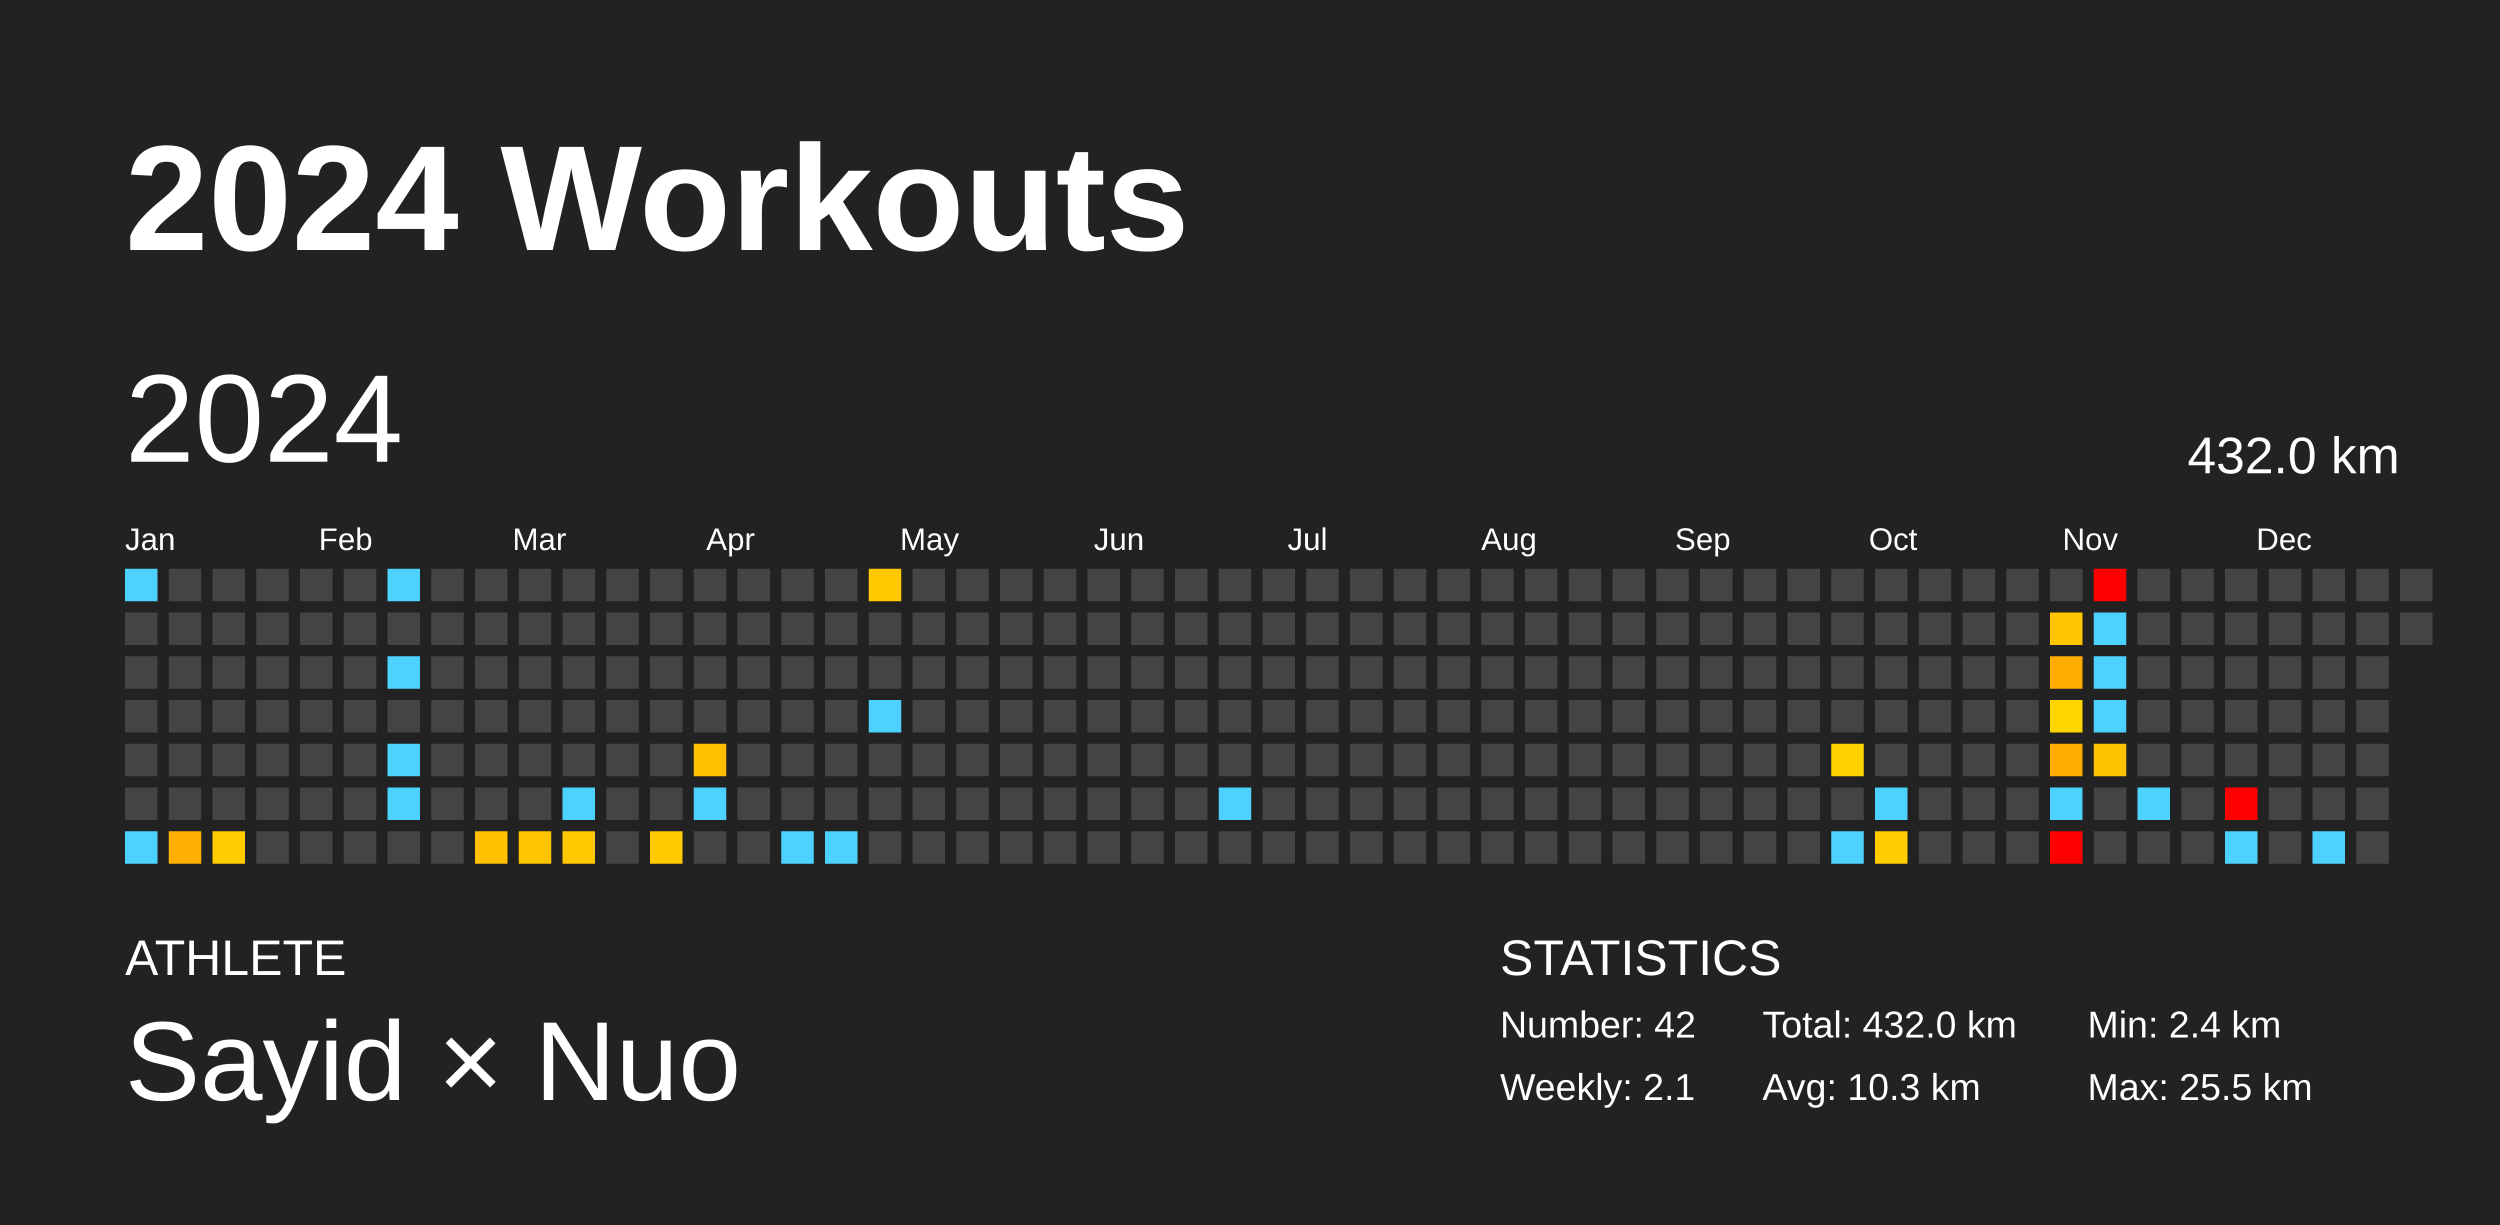
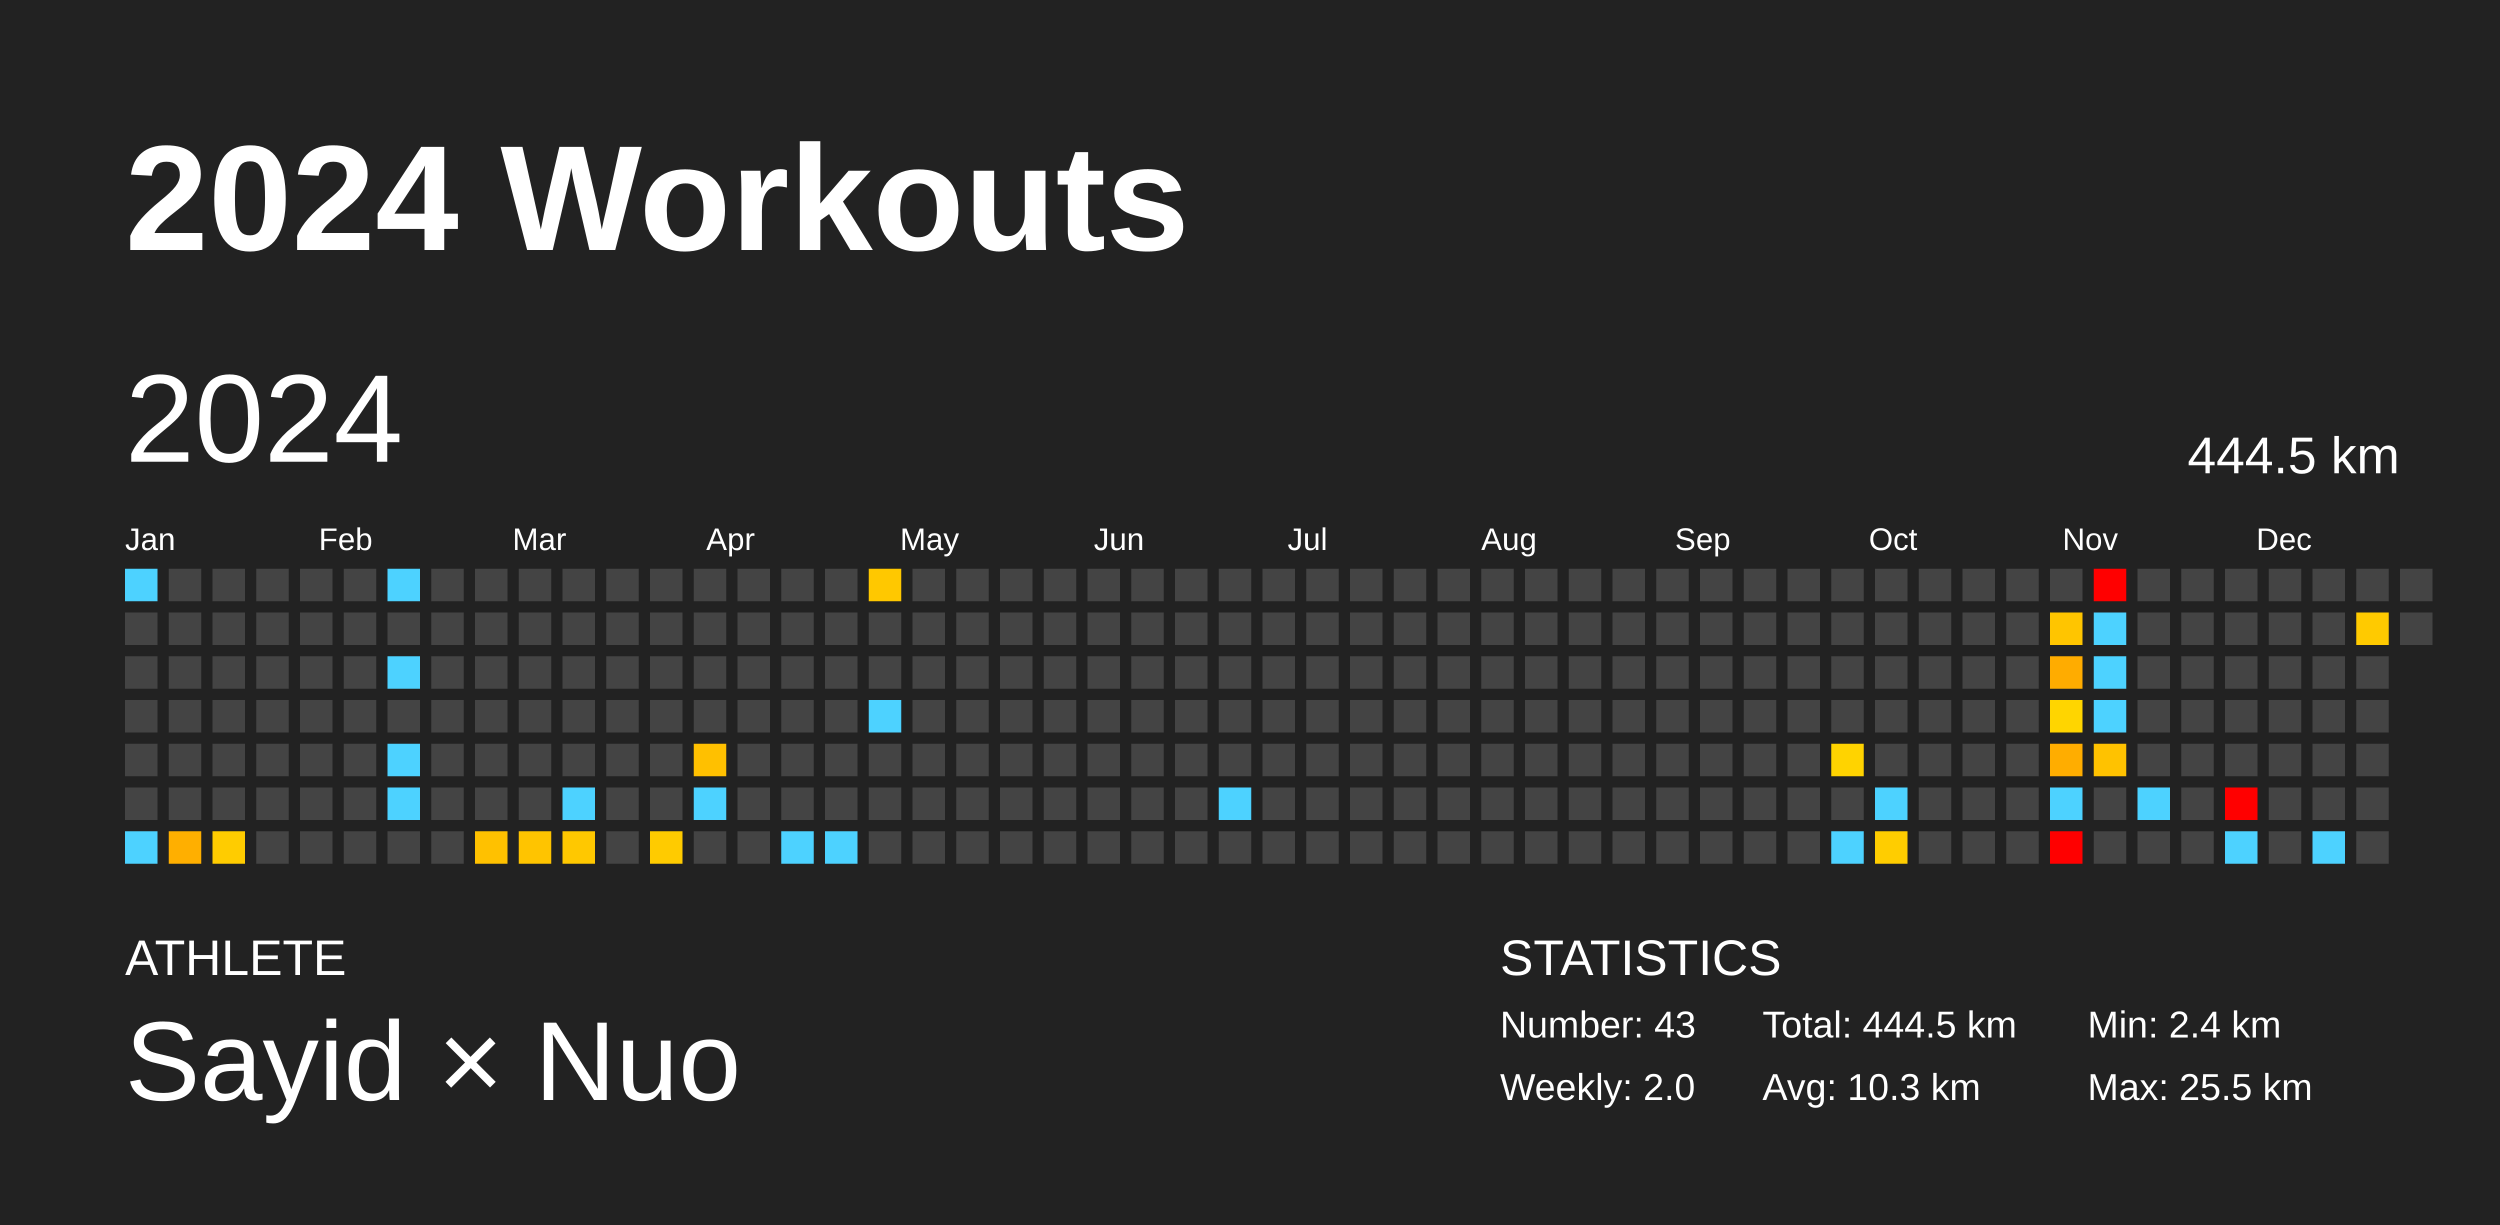
<svg xmlns="http://www.w3.org/2000/svg" baseProfile="full" height="98mm" version="1.1" viewBox="0,0,200,98" width="200mm">
  <defs />
  <rect fill="#222222" height="98" width="200" x="0" y="0" />
  <text fill="#FFFFFF" style="font-size:12px; font-family:Arial; font-weight:bold;" x="10" y="20">2024 Workouts</text>
  <text fill="#FFFFFF" style="font-size:4px; font-family:Arial" x="10" y="78">ATHLETE</text>
  <text fill="#FFFFFF" style="font-size:9px; font-family:Arial" x="10" y="88">Sayid × Nuo</text>
  <text fill="#FFFFFF" style="font-size:4px; font-family:Arial" x="120" y="78">STATISTICS</text>
-   <text fill="#FFFFFF" style="font-size:3px; font-family:Arial" x="120" y="83">Number: 42</text>
-   <text fill="#FFFFFF" style="font-size:3px; font-family:Arial" x="120" y="88">Weekly: 2.1</text>
-   <text fill="#FFFFFF" style="font-size:3px; font-family:Arial" x="141" y="83">Total: 432.0 km</text>
+   <text fill="#FFFFFF" style="font-size:3px; font-family:Arial" x="120" y="83">Number: 43</text>
+   <text fill="#FFFFFF" style="font-size:3px; font-family:Arial" x="120" y="88">Weekly: 2.0</text>
+   <text fill="#FFFFFF" style="font-size:3px; font-family:Arial" x="141" y="83">Total: 444.5 km</text>
  <text fill="#FFFFFF" style="font-size:3px; font-family:Arial" x="141" y="88">Avg: 10.3 km</text>
  <text fill="#FFFFFF" style="font-size:3px; font-family:Arial" x="167" y="83">Min: 2.4 km</text>
  <text fill="#FFFFFF" style="font-size:3px; font-family:Arial" x="167" y="88">Max: 25.5 km</text>
  <text dominant-baseline="hanging" fill="#FFFFFF" style="font-size:10.0px; font-family:Arial;" x="10" y="30">2024</text>
-   <text dominant-baseline="hanging" fill="#FFFFFF" style="font-size:4.125px; font-family:Arial;" x="175" y="35">432.0 km</text>
+   <text dominant-baseline="hanging" fill="#FFFFFF" style="font-size:4.125px; font-family:Arial;" x="175" y="35">444.5 km</text>
  <text fill="#FFFFFF" style="font-size:2.5px; font-family:Arial" x="10.0" y="44">Jan</text>
  <text fill="#FFFFFF" style="font-size:2.5px; font-family:Arial" x="25.5" y="44">Feb</text>
  <text fill="#FFFFFF" style="font-size:2.5px; font-family:Arial" x="41.0" y="44">Mar</text>
  <text fill="#FFFFFF" style="font-size:2.5px; font-family:Arial" x="56.5" y="44">Apr</text>
  <text fill="#FFFFFF" style="font-size:2.5px; font-family:Arial" x="72.0" y="44">May</text>
  <text fill="#FFFFFF" style="font-size:2.5px; font-family:Arial" x="87.5" y="44">Jun</text>
  <text fill="#FFFFFF" style="font-size:2.5px; font-family:Arial" x="103.0" y="44">Jul</text>
  <text fill="#FFFFFF" style="font-size:2.5px; font-family:Arial" x="118.5" y="44">Aug</text>
  <text fill="#FFFFFF" style="font-size:2.5px; font-family:Arial" x="134.0" y="44">Sep</text>
  <text fill="#FFFFFF" style="font-size:2.5px; font-family:Arial" x="149.5" y="44">Oct</text>
  <text fill="#FFFFFF" style="font-size:2.5px; font-family:Arial" x="165.0" y="44">Nov</text>
  <text fill="#FFFFFF" style="font-size:2.5px; font-family:Arial" x="180.5" y="44">Dec</text>
  <rect fill="#4dd2ff" height="2.6" width="2.6" x="10.0" y="45.5" />
  <rect fill="#444444" height="2.6" width="2.6" x="10.0" y="49.0" />
  <rect fill="#444444" height="2.6" width="2.6" x="10.0" y="52.5" />
  <rect fill="#444444" height="2.6" width="2.6" x="10.0" y="56.0" />
  <rect fill="#444444" height="2.6" width="2.6" x="10.0" y="59.5" />
  <rect fill="#444444" height="2.6" width="2.6" x="10.0" y="63.0" />
  <rect fill="#4dd2ff" height="2.6" width="2.6" x="10.0" y="66.5" />
  <rect fill="#444444" height="2.6" width="2.6" x="13.5" y="45.5" />
  <rect fill="#444444" height="2.6" width="2.6" x="13.5" y="49.0" />
  <rect fill="#444444" height="2.6" width="2.6" x="13.5" y="52.5" />
  <rect fill="#444444" height="2.6" width="2.6" x="13.5" y="56.0" />
  <rect fill="#444444" height="2.6" width="2.6" x="13.5" y="59.5" />
  <rect fill="#444444" height="2.6" width="2.6" x="13.5" y="63.0" />
  <rect fill="#ffaf00" height="2.6" width="2.6" x="13.5" y="66.5" />
  <rect fill="#444444" height="2.6" width="2.6" x="17.0" y="45.5" />
  <rect fill="#444444" height="2.6" width="2.6" x="17.0" y="49.0" />
  <rect fill="#444444" height="2.6" width="2.6" x="17.0" y="52.5" />
  <rect fill="#444444" height="2.6" width="2.6" x="17.0" y="56.0" />
  <rect fill="#444444" height="2.6" width="2.6" x="17.0" y="59.5" />
  <rect fill="#444444" height="2.6" width="2.6" x="17.0" y="63.0" />
  <rect fill="#ffcc00" height="2.6" width="2.6" x="17.0" y="66.5" />
  <rect fill="#444444" height="2.6" width="2.6" x="20.5" y="45.5" />
  <rect fill="#444444" height="2.6" width="2.6" x="20.5" y="49.0" />
  <rect fill="#444444" height="2.6" width="2.6" x="20.5" y="52.5" />
  <rect fill="#444444" height="2.6" width="2.6" x="20.5" y="56.0" />
  <rect fill="#444444" height="2.6" width="2.6" x="20.5" y="59.5" />
  <rect fill="#444444" height="2.6" width="2.6" x="20.5" y="63.0" />
  <rect fill="#444444" height="2.6" width="2.6" x="20.5" y="66.5" />
  <rect fill="#444444" height="2.6" width="2.6" x="24.0" y="45.5" />
  <rect fill="#444444" height="2.6" width="2.6" x="24.0" y="49.0" />
  <rect fill="#444444" height="2.6" width="2.6" x="24.0" y="52.5" />
  <rect fill="#444444" height="2.6" width="2.6" x="24.0" y="56.0" />
  <rect fill="#444444" height="2.6" width="2.6" x="24.0" y="59.5" />
  <rect fill="#444444" height="2.6" width="2.6" x="24.0" y="63.0" />
  <rect fill="#444444" height="2.6" width="2.6" x="24.0" y="66.5" />
  <rect fill="#444444" height="2.6" width="2.6" x="27.5" y="45.5" />
  <rect fill="#444444" height="2.6" width="2.6" x="27.5" y="49.0" />
  <rect fill="#444444" height="2.6" width="2.6" x="27.5" y="52.5" />
  <rect fill="#444444" height="2.6" width="2.6" x="27.5" y="56.0" />
  <rect fill="#444444" height="2.6" width="2.6" x="27.5" y="59.5" />
  <rect fill="#444444" height="2.6" width="2.6" x="27.5" y="63.0" />
  <rect fill="#444444" height="2.6" width="2.6" x="27.5" y="66.5" />
  <rect fill="#4dd2ff" height="2.6" width="2.6" x="31.0" y="45.5" />
  <rect fill="#444444" height="2.6" width="2.6" x="31.0" y="49.0" />
  <rect fill="#4dd2ff" height="2.6" width="2.6" x="31.0" y="52.5" />
  <rect fill="#444444" height="2.6" width="2.6" x="31.0" y="56.0" />
  <rect fill="#4dd2ff" height="2.6" width="2.6" x="31.0" y="59.5" />
  <rect fill="#4dd2ff" height="2.6" width="2.6" x="31.0" y="63.0" />
  <rect fill="#444444" height="2.6" width="2.6" x="31.0" y="66.5" />
  <rect fill="#444444" height="2.6" width="2.6" x="34.5" y="45.5" />
  <rect fill="#444444" height="2.6" width="2.6" x="34.5" y="49.0" />
  <rect fill="#444444" height="2.6" width="2.6" x="34.5" y="52.5" />
  <rect fill="#444444" height="2.6" width="2.6" x="34.5" y="56.0" />
  <rect fill="#444444" height="2.6" width="2.6" x="34.5" y="59.5" />
  <rect fill="#444444" height="2.6" width="2.6" x="34.5" y="63.0" />
  <rect fill="#444444" height="2.6" width="2.6" x="34.5" y="66.5" />
  <rect fill="#444444" height="2.6" width="2.6" x="38.0" y="45.5" />
  <rect fill="#444444" height="2.6" width="2.6" x="38.0" y="49.0" />
  <rect fill="#444444" height="2.6" width="2.6" x="38.0" y="52.5" />
  <rect fill="#444444" height="2.6" width="2.6" x="38.0" y="56.0" />
  <rect fill="#444444" height="2.6" width="2.6" x="38.0" y="59.5" />
  <rect fill="#444444" height="2.6" width="2.6" x="38.0" y="63.0" />
  <rect fill="#ffc100" height="2.6" width="2.6" x="38.0" y="66.5" />
  <rect fill="#444444" height="2.6" width="2.6" x="41.5" y="45.5" />
  <rect fill="#444444" height="2.6" width="2.6" x="41.5" y="49.0" />
  <rect fill="#444444" height="2.6" width="2.6" x="41.5" y="52.5" />
  <rect fill="#444444" height="2.6" width="2.6" x="41.5" y="56.0" />
  <rect fill="#444444" height="2.6" width="2.6" x="41.5" y="59.5" />
  <rect fill="#444444" height="2.6" width="2.6" x="41.5" y="63.0" />
  <rect fill="#ffc400" height="2.6" width="2.6" x="41.5" y="66.5" />
  <rect fill="#444444" height="2.6" width="2.6" x="45.0" y="45.5" />
  <rect fill="#444444" height="2.6" width="2.6" x="45.0" y="49.0" />
  <rect fill="#444444" height="2.6" width="2.6" x="45.0" y="52.5" />
  <rect fill="#444444" height="2.6" width="2.6" x="45.0" y="56.0" />
  <rect fill="#444444" height="2.6" width="2.6" x="45.0" y="59.5" />
  <rect fill="#4dd2ff" height="2.6" width="2.6" x="45.0" y="63.0" />
  <rect fill="#ffc800" height="2.6" width="2.6" x="45.0" y="66.5" />
  <rect fill="#444444" height="2.6" width="2.6" x="48.5" y="45.5" />
  <rect fill="#444444" height="2.6" width="2.6" x="48.5" y="49.0" />
  <rect fill="#444444" height="2.6" width="2.6" x="48.5" y="52.5" />
  <rect fill="#444444" height="2.6" width="2.6" x="48.5" y="56.0" />
  <rect fill="#444444" height="2.6" width="2.6" x="48.5" y="59.5" />
  <rect fill="#444444" height="2.6" width="2.6" x="48.5" y="63.0" />
  <rect fill="#444444" height="2.6" width="2.6" x="48.5" y="66.5" />
  <rect fill="#444444" height="2.6" width="2.6" x="52.0" y="45.5" />
  <rect fill="#444444" height="2.6" width="2.6" x="52.0" y="49.0" />
  <rect fill="#444444" height="2.6" width="2.6" x="52.0" y="52.5" />
  <rect fill="#444444" height="2.6" width="2.6" x="52.0" y="56.0" />
  <rect fill="#444444" height="2.6" width="2.6" x="52.0" y="59.5" />
  <rect fill="#444444" height="2.6" width="2.6" x="52.0" y="63.0" />
  <rect fill="#ffcb00" height="2.6" width="2.6" x="52.0" y="66.5" />
  <rect fill="#444444" height="2.6" width="2.6" x="55.5" y="45.5" />
  <rect fill="#444444" height="2.6" width="2.6" x="55.5" y="49.0" />
  <rect fill="#444444" height="2.6" width="2.6" x="55.5" y="52.5" />
  <rect fill="#444444" height="2.6" width="2.6" x="55.5" y="56.0" />
  <rect fill="#ffc000" height="2.6" width="2.6" x="55.5" y="59.5" />
  <rect fill="#4dd2ff" height="2.6" width="2.6" x="55.5" y="63.0" />
  <rect fill="#444444" height="2.6" width="2.6" x="55.5" y="66.5" />
  <rect fill="#444444" height="2.6" width="2.6" x="59.0" y="45.5" />
  <rect fill="#444444" height="2.6" width="2.6" x="59.0" y="49.0" />
  <rect fill="#444444" height="2.6" width="2.6" x="59.0" y="52.5" />
  <rect fill="#444444" height="2.6" width="2.6" x="59.0" y="56.0" />
  <rect fill="#444444" height="2.6" width="2.6" x="59.0" y="59.5" />
  <rect fill="#444444" height="2.6" width="2.6" x="59.0" y="63.0" />
  <rect fill="#444444" height="2.6" width="2.6" x="59.0" y="66.5" />
  <rect fill="#444444" height="2.6" width="2.6" x="62.5" y="45.5" />
  <rect fill="#444444" height="2.6" width="2.6" x="62.5" y="49.0" />
  <rect fill="#444444" height="2.6" width="2.6" x="62.5" y="52.5" />
  <rect fill="#444444" height="2.6" width="2.6" x="62.5" y="56.0" />
  <rect fill="#444444" height="2.6" width="2.6" x="62.5" y="59.5" />
  <rect fill="#444444" height="2.6" width="2.6" x="62.5" y="63.0" />
  <rect fill="#4dd2ff" height="2.6" width="2.6" x="62.5" y="66.5" />
  <rect fill="#444444" height="2.6" width="2.6" x="66.0" y="45.5" />
  <rect fill="#444444" height="2.6" width="2.6" x="66.0" y="49.0" />
  <rect fill="#444444" height="2.6" width="2.6" x="66.0" y="52.5" />
  <rect fill="#444444" height="2.6" width="2.6" x="66.0" y="56.0" />
  <rect fill="#444444" height="2.6" width="2.6" x="66.0" y="59.5" />
  <rect fill="#444444" height="2.6" width="2.6" x="66.0" y="63.0" />
  <rect fill="#4dd2ff" height="2.6" width="2.6" x="66.0" y="66.5" />
  <rect fill="#ffc800" height="2.6" width="2.6" x="69.5" y="45.5" />
  <rect fill="#444444" height="2.6" width="2.6" x="69.5" y="49.0" />
  <rect fill="#444444" height="2.6" width="2.6" x="69.5" y="52.5" />
  <rect fill="#4dd2ff" height="2.6" width="2.6" x="69.5" y="56.0" />
  <rect fill="#444444" height="2.6" width="2.6" x="69.5" y="59.5" />
  <rect fill="#444444" height="2.6" width="2.6" x="69.5" y="63.0" />
  <rect fill="#444444" height="2.6" width="2.6" x="69.5" y="66.5" />
  <rect fill="#444444" height="2.6" width="2.6" x="73.0" y="45.5" />
  <rect fill="#444444" height="2.6" width="2.6" x="73.0" y="49.0" />
  <rect fill="#444444" height="2.6" width="2.6" x="73.0" y="52.5" />
  <rect fill="#444444" height="2.6" width="2.6" x="73.0" y="56.0" />
  <rect fill="#444444" height="2.6" width="2.6" x="73.0" y="59.5" />
  <rect fill="#444444" height="2.6" width="2.6" x="73.0" y="63.0" />
  <rect fill="#444444" height="2.6" width="2.6" x="73.0" y="66.5" />
  <rect fill="#444444" height="2.6" width="2.6" x="76.5" y="45.5" />
  <rect fill="#444444" height="2.6" width="2.6" x="76.5" y="49.0" />
  <rect fill="#444444" height="2.6" width="2.6" x="76.5" y="52.5" />
  <rect fill="#444444" height="2.6" width="2.6" x="76.5" y="56.0" />
  <rect fill="#444444" height="2.6" width="2.6" x="76.5" y="59.5" />
  <rect fill="#444444" height="2.6" width="2.6" x="76.5" y="63.0" />
  <rect fill="#444444" height="2.6" width="2.6" x="76.5" y="66.5" />
  <rect fill="#444444" height="2.6" width="2.6" x="80.0" y="45.5" />
  <rect fill="#444444" height="2.6" width="2.6" x="80.0" y="49.0" />
  <rect fill="#444444" height="2.6" width="2.6" x="80.0" y="52.5" />
  <rect fill="#444444" height="2.6" width="2.6" x="80.0" y="56.0" />
  <rect fill="#444444" height="2.6" width="2.6" x="80.0" y="59.5" />
  <rect fill="#444444" height="2.6" width="2.6" x="80.0" y="63.0" />
  <rect fill="#444444" height="2.6" width="2.6" x="80.0" y="66.5" />
  <rect fill="#444444" height="2.6" width="2.6" x="83.5" y="45.5" />
  <rect fill="#444444" height="2.6" width="2.6" x="83.5" y="49.0" />
  <rect fill="#444444" height="2.6" width="2.6" x="83.5" y="52.5" />
  <rect fill="#444444" height="2.6" width="2.6" x="83.5" y="56.0" />
  <rect fill="#444444" height="2.6" width="2.6" x="83.5" y="59.5" />
  <rect fill="#444444" height="2.6" width="2.6" x="83.5" y="63.0" />
  <rect fill="#444444" height="2.6" width="2.6" x="83.5" y="66.5" />
  <rect fill="#444444" height="2.6" width="2.6" x="87.0" y="45.5" />
  <rect fill="#444444" height="2.6" width="2.6" x="87.0" y="49.0" />
  <rect fill="#444444" height="2.6" width="2.6" x="87.0" y="52.5" />
  <rect fill="#444444" height="2.6" width="2.6" x="87.0" y="56.0" />
  <rect fill="#444444" height="2.6" width="2.6" x="87.0" y="59.5" />
  <rect fill="#444444" height="2.6" width="2.6" x="87.0" y="63.0" />
  <rect fill="#444444" height="2.6" width="2.6" x="87.0" y="66.5" />
  <rect fill="#444444" height="2.6" width="2.6" x="90.5" y="45.5" />
  <rect fill="#444444" height="2.6" width="2.6" x="90.5" y="49.0" />
  <rect fill="#444444" height="2.6" width="2.6" x="90.5" y="52.5" />
  <rect fill="#444444" height="2.6" width="2.6" x="90.5" y="56.0" />
  <rect fill="#444444" height="2.6" width="2.6" x="90.5" y="59.5" />
  <rect fill="#444444" height="2.6" width="2.6" x="90.5" y="63.0" />
  <rect fill="#444444" height="2.6" width="2.6" x="90.5" y="66.5" />
  <rect fill="#444444" height="2.6" width="2.6" x="94.0" y="45.5" />
  <rect fill="#444444" height="2.6" width="2.6" x="94.0" y="49.0" />
  <rect fill="#444444" height="2.6" width="2.6" x="94.0" y="52.5" />
  <rect fill="#444444" height="2.6" width="2.6" x="94.0" y="56.0" />
  <rect fill="#444444" height="2.6" width="2.6" x="94.0" y="59.5" />
  <rect fill="#444444" height="2.6" width="2.6" x="94.0" y="63.0" />
  <rect fill="#444444" height="2.6" width="2.6" x="94.0" y="66.5" />
  <rect fill="#444444" height="2.6" width="2.6" x="97.5" y="45.5" />
  <rect fill="#444444" height="2.6" width="2.6" x="97.5" y="49.0" />
  <rect fill="#444444" height="2.6" width="2.6" x="97.5" y="52.5" />
  <rect fill="#444444" height="2.6" width="2.6" x="97.5" y="56.0" />
  <rect fill="#444444" height="2.6" width="2.6" x="97.5" y="59.5" />
  <rect fill="#4dd2ff" height="2.6" width="2.6" x="97.5" y="63.0" />
  <rect fill="#444444" height="2.6" width="2.6" x="97.5" y="66.5" />
  <rect fill="#444444" height="2.6" width="2.6" x="101.0" y="45.5" />
  <rect fill="#444444" height="2.6" width="2.6" x="101.0" y="49.0" />
  <rect fill="#444444" height="2.6" width="2.6" x="101.0" y="52.5" />
  <rect fill="#444444" height="2.6" width="2.6" x="101.0" y="56.0" />
  <rect fill="#444444" height="2.6" width="2.6" x="101.0" y="59.5" />
  <rect fill="#444444" height="2.6" width="2.6" x="101.0" y="63.0" />
  <rect fill="#444444" height="2.6" width="2.6" x="101.0" y="66.5" />
  <rect fill="#444444" height="2.6" width="2.6" x="104.5" y="45.5" />
  <rect fill="#444444" height="2.6" width="2.6" x="104.5" y="49.0" />
  <rect fill="#444444" height="2.6" width="2.6" x="104.5" y="52.5" />
  <rect fill="#444444" height="2.6" width="2.6" x="104.5" y="56.0" />
  <rect fill="#444444" height="2.6" width="2.6" x="104.5" y="59.5" />
  <rect fill="#444444" height="2.6" width="2.6" x="104.5" y="63.0" />
  <rect fill="#444444" height="2.6" width="2.6" x="104.5" y="66.5" />
  <rect fill="#444444" height="2.6" width="2.6" x="108.0" y="45.5" />
  <rect fill="#444444" height="2.6" width="2.6" x="108.0" y="49.0" />
  <rect fill="#444444" height="2.6" width="2.6" x="108.0" y="52.5" />
  <rect fill="#444444" height="2.6" width="2.6" x="108.0" y="56.0" />
  <rect fill="#444444" height="2.6" width="2.6" x="108.0" y="59.5" />
  <rect fill="#444444" height="2.6" width="2.6" x="108.0" y="63.0" />
  <rect fill="#444444" height="2.6" width="2.6" x="108.0" y="66.5" />
  <rect fill="#444444" height="2.6" width="2.6" x="111.5" y="45.5" />
  <rect fill="#444444" height="2.6" width="2.6" x="111.5" y="49.0" />
  <rect fill="#444444" height="2.6" width="2.6" x="111.5" y="52.5" />
  <rect fill="#444444" height="2.6" width="2.6" x="111.5" y="56.0" />
  <rect fill="#444444" height="2.6" width="2.6" x="111.5" y="59.5" />
  <rect fill="#444444" height="2.6" width="2.6" x="111.5" y="63.0" />
  <rect fill="#444444" height="2.6" width="2.6" x="111.5" y="66.5" />
  <rect fill="#444444" height="2.6" width="2.6" x="115.0" y="45.5" />
  <rect fill="#444444" height="2.6" width="2.6" x="115.0" y="49.0" />
  <rect fill="#444444" height="2.6" width="2.6" x="115.0" y="52.5" />
  <rect fill="#444444" height="2.6" width="2.6" x="115.0" y="56.0" />
  <rect fill="#444444" height="2.6" width="2.6" x="115.0" y="59.5" />
  <rect fill="#444444" height="2.6" width="2.6" x="115.0" y="63.0" />
  <rect fill="#444444" height="2.6" width="2.6" x="115.0" y="66.5" />
  <rect fill="#444444" height="2.6" width="2.6" x="118.5" y="45.5" />
  <rect fill="#444444" height="2.6" width="2.6" x="118.5" y="49.0" />
  <rect fill="#444444" height="2.6" width="2.6" x="118.5" y="52.5" />
  <rect fill="#444444" height="2.6" width="2.6" x="118.5" y="56.0" />
  <rect fill="#444444" height="2.6" width="2.6" x="118.5" y="59.5" />
  <rect fill="#444444" height="2.6" width="2.6" x="118.5" y="63.0" />
  <rect fill="#444444" height="2.6" width="2.6" x="118.5" y="66.5" />
  <rect fill="#444444" height="2.6" width="2.6" x="122.0" y="45.5" />
  <rect fill="#444444" height="2.6" width="2.6" x="122.0" y="49.0" />
  <rect fill="#444444" height="2.6" width="2.6" x="122.0" y="52.5" />
  <rect fill="#444444" height="2.6" width="2.6" x="122.0" y="56.0" />
  <rect fill="#444444" height="2.6" width="2.6" x="122.0" y="59.5" />
  <rect fill="#444444" height="2.6" width="2.6" x="122.0" y="63.0" />
  <rect fill="#444444" height="2.6" width="2.6" x="122.0" y="66.5" />
  <rect fill="#444444" height="2.6" width="2.6" x="125.5" y="45.5" />
  <rect fill="#444444" height="2.6" width="2.6" x="125.5" y="49.0" />
  <rect fill="#444444" height="2.6" width="2.6" x="125.5" y="52.5" />
  <rect fill="#444444" height="2.6" width="2.6" x="125.5" y="56.0" />
  <rect fill="#444444" height="2.6" width="2.6" x="125.5" y="59.5" />
  <rect fill="#444444" height="2.6" width="2.6" x="125.5" y="63.0" />
  <rect fill="#444444" height="2.6" width="2.6" x="125.5" y="66.5" />
  <rect fill="#444444" height="2.6" width="2.6" x="129.0" y="45.5" />
  <rect fill="#444444" height="2.6" width="2.6" x="129.0" y="49.0" />
  <rect fill="#444444" height="2.6" width="2.6" x="129.0" y="52.5" />
  <rect fill="#444444" height="2.6" width="2.6" x="129.0" y="56.0" />
  <rect fill="#444444" height="2.6" width="2.6" x="129.0" y="59.5" />
  <rect fill="#444444" height="2.6" width="2.6" x="129.0" y="63.0" />
  <rect fill="#444444" height="2.6" width="2.6" x="129.0" y="66.5" />
  <rect fill="#444444" height="2.6" width="2.6" x="132.5" y="45.5" />
  <rect fill="#444444" height="2.6" width="2.6" x="132.5" y="49.0" />
  <rect fill="#444444" height="2.6" width="2.6" x="132.5" y="52.5" />
  <rect fill="#444444" height="2.6" width="2.6" x="132.5" y="56.0" />
  <rect fill="#444444" height="2.6" width="2.6" x="132.5" y="59.5" />
  <rect fill="#444444" height="2.6" width="2.6" x="132.5" y="63.0" />
  <rect fill="#444444" height="2.6" width="2.6" x="132.5" y="66.5" />
  <rect fill="#444444" height="2.6" width="2.6" x="136.0" y="45.5" />
  <rect fill="#444444" height="2.6" width="2.6" x="136.0" y="49.0" />
  <rect fill="#444444" height="2.6" width="2.6" x="136.0" y="52.5" />
  <rect fill="#444444" height="2.6" width="2.6" x="136.0" y="56.0" />
  <rect fill="#444444" height="2.6" width="2.6" x="136.0" y="59.5" />
  <rect fill="#444444" height="2.6" width="2.6" x="136.0" y="63.0" />
  <rect fill="#444444" height="2.6" width="2.6" x="136.0" y="66.5" />
  <rect fill="#444444" height="2.6" width="2.6" x="139.5" y="45.5" />
  <rect fill="#444444" height="2.6" width="2.6" x="139.5" y="49.0" />
  <rect fill="#444444" height="2.6" width="2.6" x="139.5" y="52.5" />
  <rect fill="#444444" height="2.6" width="2.6" x="139.5" y="56.0" />
  <rect fill="#444444" height="2.6" width="2.6" x="139.5" y="59.5" />
  <rect fill="#444444" height="2.6" width="2.6" x="139.5" y="63.0" />
  <rect fill="#444444" height="2.6" width="2.6" x="139.5" y="66.5" />
  <rect fill="#444444" height="2.6" width="2.6" x="143.0" y="45.5" />
  <rect fill="#444444" height="2.6" width="2.6" x="143.0" y="49.0" />
  <rect fill="#444444" height="2.6" width="2.6" x="143.0" y="52.5" />
  <rect fill="#444444" height="2.6" width="2.6" x="143.0" y="56.0" />
  <rect fill="#444444" height="2.6" width="2.6" x="143.0" y="59.5" />
  <rect fill="#444444" height="2.6" width="2.6" x="143.0" y="63.0" />
  <rect fill="#444444" height="2.6" width="2.6" x="143.0" y="66.5" />
  <rect fill="#444444" height="2.6" width="2.6" x="146.5" y="45.5" />
  <rect fill="#444444" height="2.6" width="2.6" x="146.5" y="49.0" />
  <rect fill="#444444" height="2.6" width="2.6" x="146.5" y="52.5" />
  <rect fill="#444444" height="2.6" width="2.6" x="146.5" y="56.0" />
  <rect fill="#ffd300" height="2.6" width="2.6" x="146.5" y="59.5" />
  <rect fill="#444444" height="2.6" width="2.6" x="146.5" y="63.0" />
  <rect fill="#4dd2ff" height="2.6" width="2.6" x="146.5" y="66.5" />
  <rect fill="#444444" height="2.6" width="2.6" x="150.0" y="45.5" />
  <rect fill="#444444" height="2.6" width="2.6" x="150.0" y="49.0" />
  <rect fill="#444444" height="2.6" width="2.6" x="150.0" y="52.5" />
  <rect fill="#444444" height="2.6" width="2.6" x="150.0" y="56.0" />
  <rect fill="#444444" height="2.6" width="2.6" x="150.0" y="59.5" />
  <rect fill="#4dd2ff" height="2.6" width="2.6" x="150.0" y="63.0" />
  <rect fill="#ffcd00" height="2.6" width="2.6" x="150.0" y="66.5" />
  <rect fill="#444444" height="2.6" width="2.6" x="153.5" y="45.5" />
  <rect fill="#444444" height="2.6" width="2.6" x="153.5" y="49.0" />
  <rect fill="#444444" height="2.6" width="2.6" x="153.5" y="52.5" />
  <rect fill="#444444" height="2.6" width="2.6" x="153.5" y="56.0" />
  <rect fill="#444444" height="2.6" width="2.6" x="153.5" y="59.5" />
  <rect fill="#444444" height="2.6" width="2.6" x="153.5" y="63.0" />
  <rect fill="#444444" height="2.6" width="2.6" x="153.5" y="66.5" />
  <rect fill="#444444" height="2.6" width="2.6" x="157.0" y="45.5" />
  <rect fill="#444444" height="2.6" width="2.6" x="157.0" y="49.0" />
  <rect fill="#444444" height="2.6" width="2.6" x="157.0" y="52.5" />
  <rect fill="#444444" height="2.6" width="2.6" x="157.0" y="56.0" />
  <rect fill="#444444" height="2.6" width="2.6" x="157.0" y="59.5" />
  <rect fill="#444444" height="2.6" width="2.6" x="157.0" y="63.0" />
  <rect fill="#444444" height="2.6" width="2.6" x="157.0" y="66.5" />
  <rect fill="#444444" height="2.6" width="2.6" x="160.5" y="45.5" />
  <rect fill="#444444" height="2.6" width="2.6" x="160.5" y="49.0" />
  <rect fill="#444444" height="2.6" width="2.6" x="160.5" y="52.5" />
  <rect fill="#444444" height="2.6" width="2.6" x="160.5" y="56.0" />
  <rect fill="#444444" height="2.6" width="2.6" x="160.5" y="59.5" />
  <rect fill="#444444" height="2.6" width="2.6" x="160.5" y="63.0" />
  <rect fill="#444444" height="2.6" width="2.6" x="160.5" y="66.5" />
  <rect fill="#444444" height="2.6" width="2.6" x="164.0" y="45.5" />
  <rect fill="#ffc500" height="2.6" width="2.6" x="164.0" y="49.0" />
  <rect fill="#ffac00" height="2.6" width="2.6" x="164.0" y="52.5" />
  <rect fill="#ffd500" height="2.6" width="2.6" x="164.0" y="56.0" />
  <rect fill="#ffad00" height="2.6" width="2.6" x="164.0" y="59.5" />
  <rect fill="#4dd2ff" height="2.6" width="2.6" x="164.0" y="63.0" />
  <rect fill="red" height="2.6" width="2.6" x="164.0" y="66.5" />
  <rect fill="red" height="2.6" width="2.6" x="167.5" y="45.5" />
  <rect fill="#4dd2ff" height="2.6" width="2.6" x="167.5" y="49.0" />
  <rect fill="#4dd2ff" height="2.6" width="2.6" x="167.5" y="52.5" />
  <rect fill="#4dd2ff" height="2.6" width="2.6" x="167.5" y="56.0" />
  <rect fill="#ffc200" height="2.6" width="2.6" x="167.5" y="59.5" />
  <rect fill="#444444" height="2.6" width="2.6" x="167.5" y="63.0" />
  <rect fill="#444444" height="2.6" width="2.6" x="167.5" y="66.5" />
  <rect fill="#444444" height="2.6" width="2.6" x="171.0" y="45.5" />
  <rect fill="#444444" height="2.6" width="2.6" x="171.0" y="49.0" />
  <rect fill="#444444" height="2.6" width="2.6" x="171.0" y="52.5" />
  <rect fill="#444444" height="2.6" width="2.6" x="171.0" y="56.0" />
  <rect fill="#444444" height="2.6" width="2.6" x="171.0" y="59.5" />
  <rect fill="#4dd2ff" height="2.6" width="2.6" x="171.0" y="63.0" />
  <rect fill="#444444" height="2.6" width="2.6" x="171.0" y="66.5" />
  <rect fill="#444444" height="2.6" width="2.6" x="174.5" y="45.5" />
  <rect fill="#444444" height="2.6" width="2.6" x="174.5" y="49.0" />
  <rect fill="#444444" height="2.6" width="2.6" x="174.5" y="52.5" />
  <rect fill="#444444" height="2.6" width="2.6" x="174.5" y="56.0" />
  <rect fill="#444444" height="2.6" width="2.6" x="174.5" y="59.5" />
  <rect fill="#444444" height="2.6" width="2.6" x="174.5" y="63.0" />
  <rect fill="#444444" height="2.6" width="2.6" x="174.5" y="66.5" />
  <rect fill="#444444" height="2.6" width="2.6" x="178.0" y="45.5" />
  <rect fill="#444444" height="2.6" width="2.6" x="178.0" y="49.0" />
  <rect fill="#444444" height="2.6" width="2.6" x="178.0" y="52.5" />
  <rect fill="#444444" height="2.6" width="2.6" x="178.0" y="56.0" />
  <rect fill="#444444" height="2.6" width="2.6" x="178.0" y="59.5" />
  <rect fill="red" height="2.6" width="2.6" x="178.0" y="63.0" />
  <rect fill="#4dd2ff" height="2.6" width="2.6" x="178.0" y="66.5" />
  <rect fill="#444444" height="2.6" width="2.6" x="181.5" y="45.5" />
  <rect fill="#444444" height="2.6" width="2.6" x="181.5" y="49.0" />
  <rect fill="#444444" height="2.6" width="2.6" x="181.5" y="52.5" />
  <rect fill="#444444" height="2.6" width="2.6" x="181.5" y="56.0" />
  <rect fill="#444444" height="2.6" width="2.6" x="181.5" y="59.5" />
  <rect fill="#444444" height="2.6" width="2.6" x="181.5" y="63.0" />
  <rect fill="#444444" height="2.6" width="2.6" x="181.5" y="66.5" />
  <rect fill="#444444" height="2.6" width="2.6" x="185.0" y="45.5" />
  <rect fill="#444444" height="2.6" width="2.6" x="185.0" y="49.0" />
  <rect fill="#444444" height="2.6" width="2.6" x="185.0" y="52.5" />
  <rect fill="#444444" height="2.6" width="2.6" x="185.0" y="56.0" />
  <rect fill="#444444" height="2.6" width="2.6" x="185.0" y="59.5" />
  <rect fill="#444444" height="2.6" width="2.6" x="185.0" y="63.0" />
  <rect fill="#4dd2ff" height="2.6" width="2.6" x="185.0" y="66.5" />
  <rect fill="#444444" height="2.6" width="2.6" x="188.5" y="45.5" />
-   <rect fill="#444444" height="2.6" width="2.6" x="188.5" y="49.0" />
+   <rect fill="#ffca00" height="2.6" width="2.6" x="188.5" y="49.0" />
  <rect fill="#444444" height="2.6" width="2.6" x="188.5" y="52.5" />
  <rect fill="#444444" height="2.6" width="2.6" x="188.5" y="56.0" />
  <rect fill="#444444" height="2.6" width="2.6" x="188.5" y="59.5" />
  <rect fill="#444444" height="2.6" width="2.6" x="188.5" y="63.0" />
  <rect fill="#444444" height="2.6" width="2.6" x="188.5" y="66.5" />
  <rect fill="#444444" height="2.6" width="2.6" x="192.0" y="45.5" />
  <rect fill="#444444" height="2.6" width="2.6" x="192.0" y="49.0" />
</svg>
